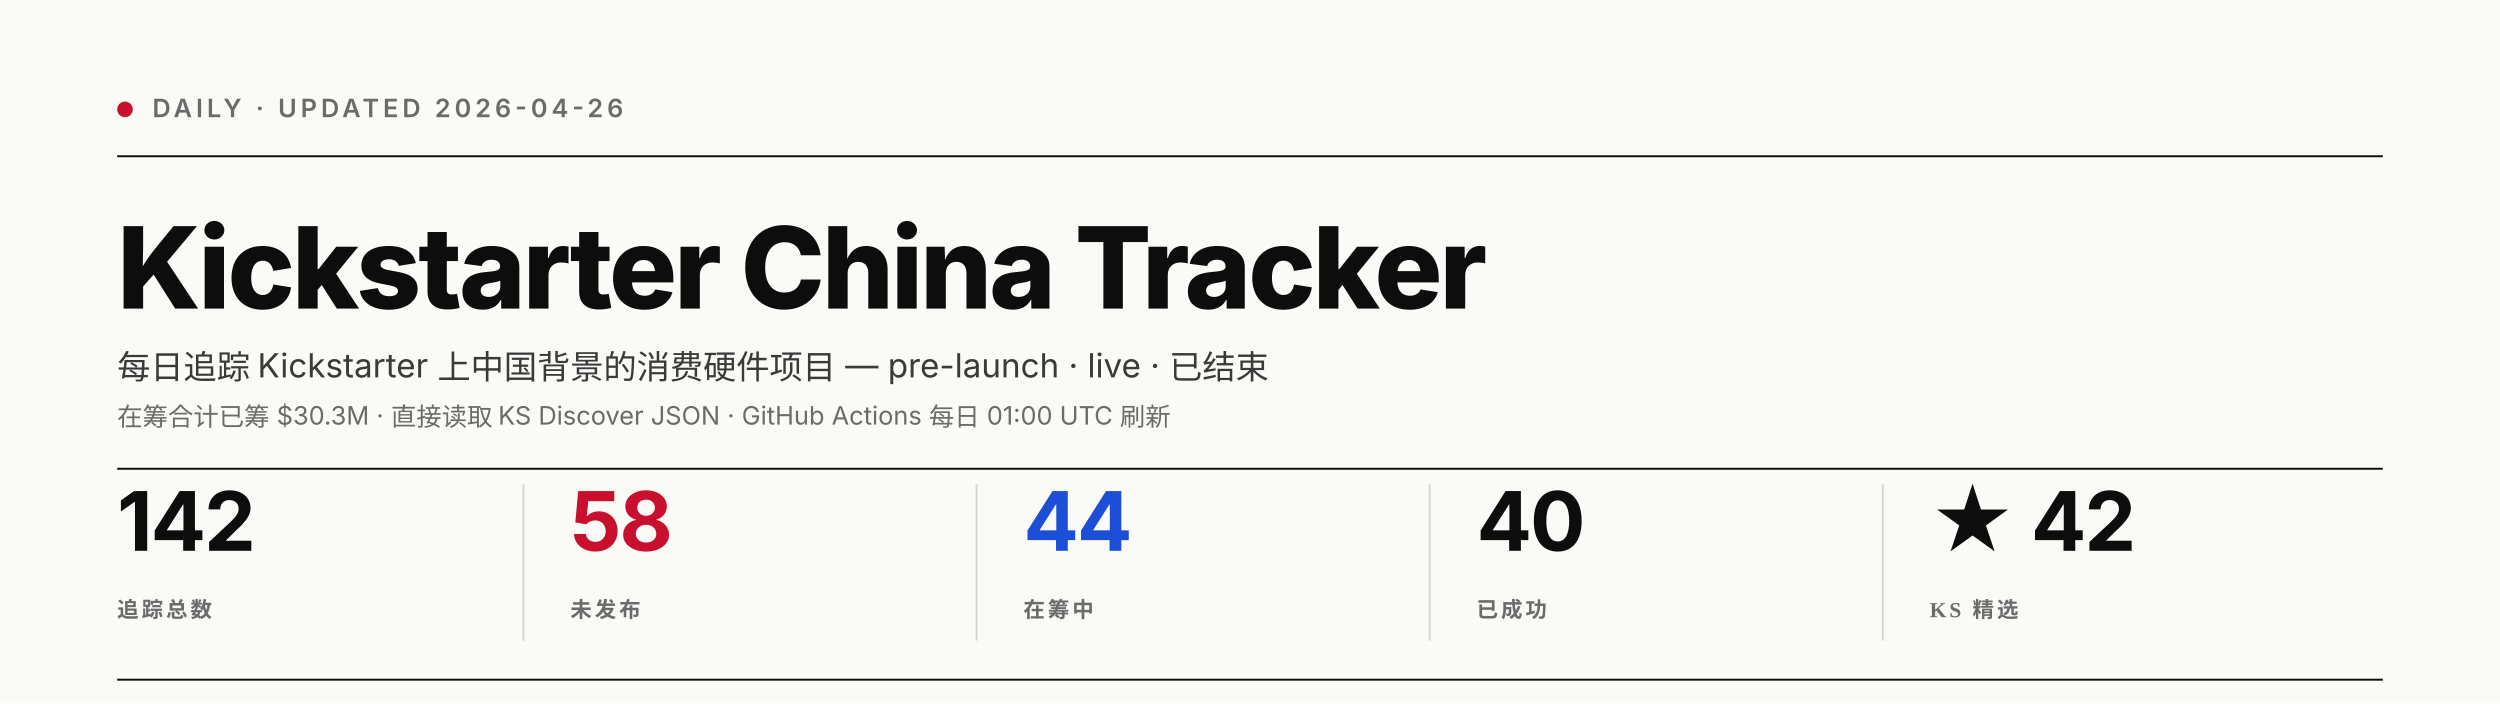
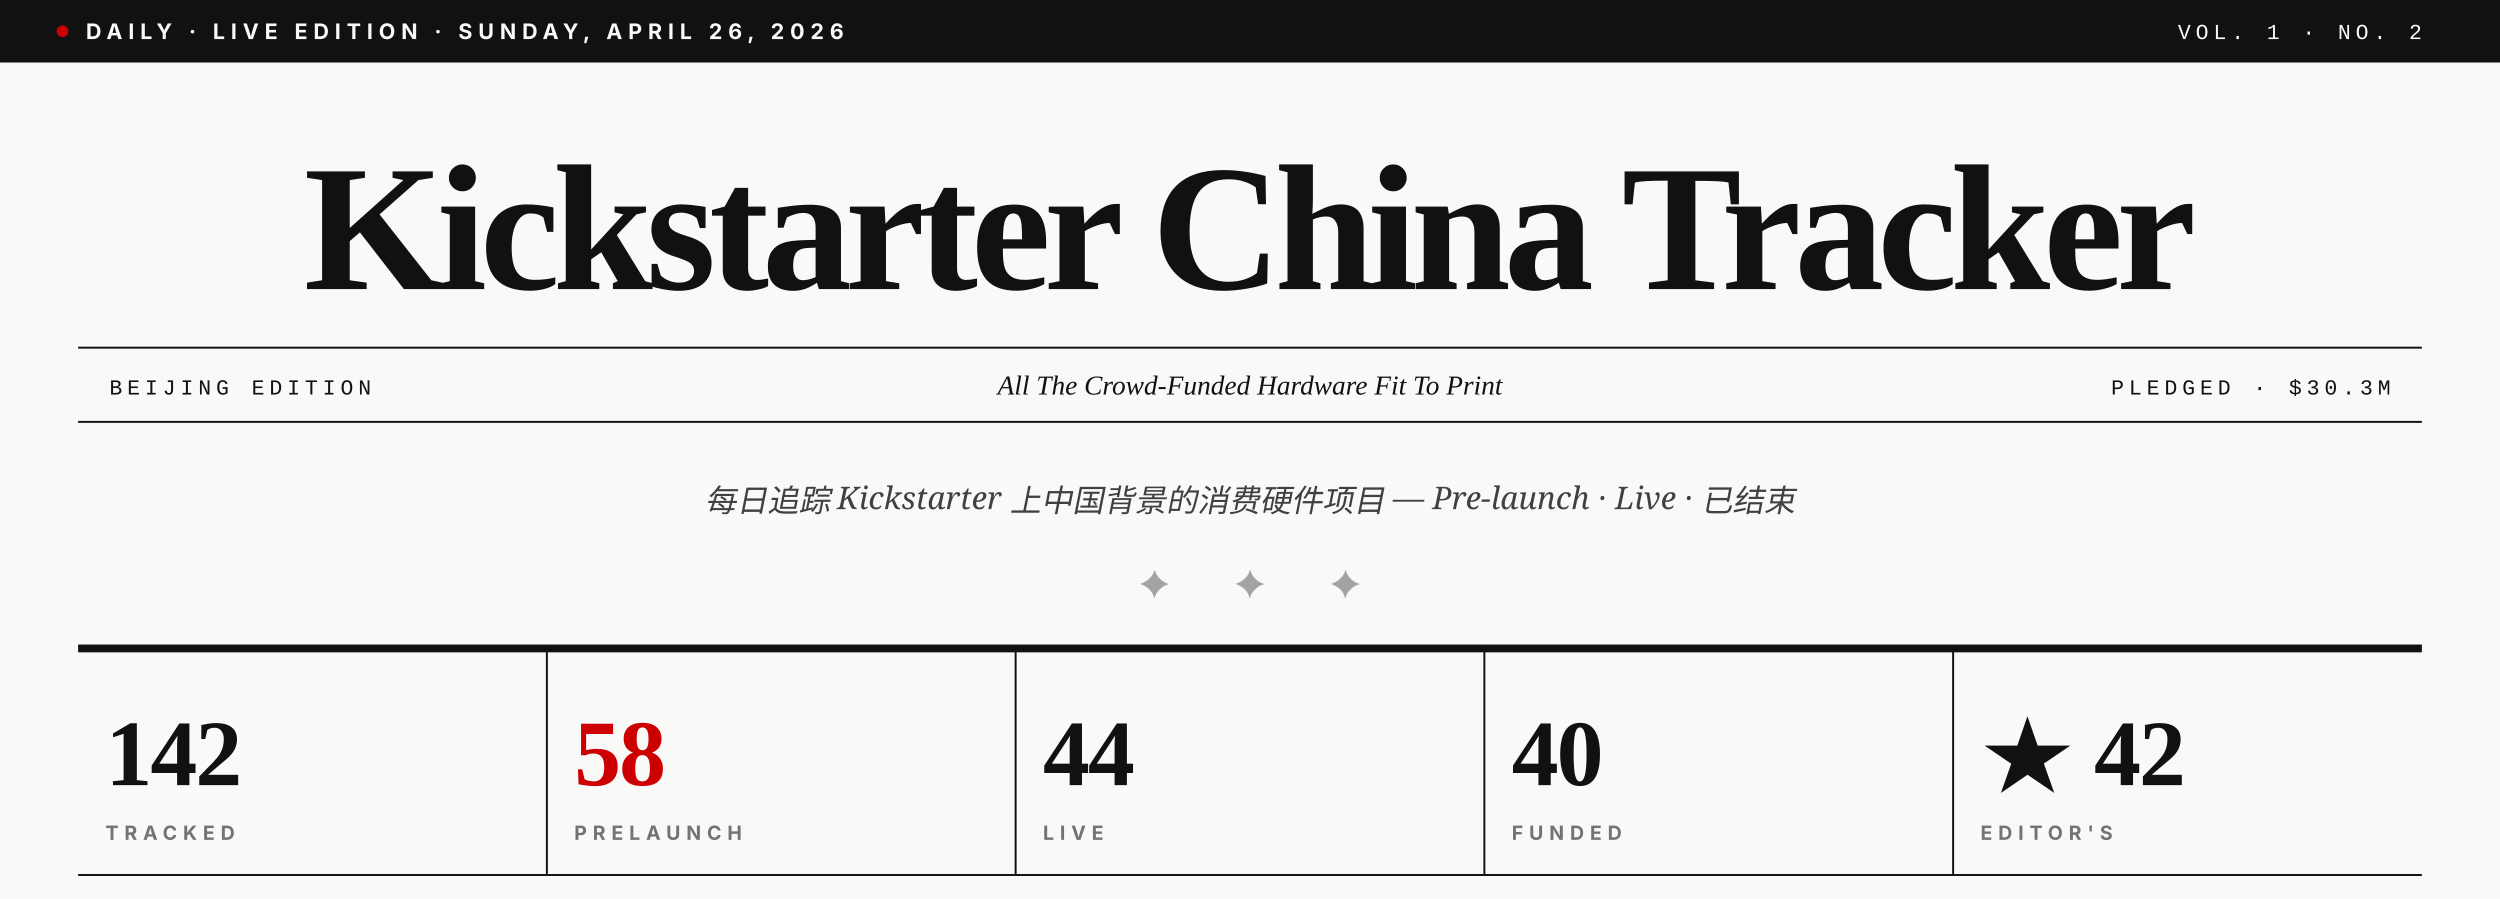
- <svg xmlns="http://www.w3.org/2000/svg" viewBox="0 0 1280 360" role="img" aria-label="Kickstarter China Tracker — 2026-04-26 · 142 projects tracked">
-   <rect width="1280" height="360" fill="#fafaf7" />
-   <circle cx="64" cy="56" r="4" fill="#c8102e" />
-   <text x="78" y="60" font-family="Inter, -apple-system, sans-serif" font-size="13" font-weight="600" fill="#6b6b6b" letter-spacing="2">DAILY · UPDATED 2026-04-26</text>
-   <line x1="60" y1="80" x2="1220" y2="80" stroke="#0d0d0d" stroke-width="1" />
-   <text x="60" y="158" font-family="Inter Tight, Inter, -apple-system, sans-serif" font-size="58" font-weight="800" fill="#0d0d0d" letter-spacing="-1.5">Kickstarter China Tracker</text>
-   <text x="60" y="194" font-family="Inter, -apple-system, sans-serif" font-size="17" fill="#3a3a3a">每日追踪 Kickstarter 上中国背景的消费硬件项目 — pre-launch · live · 已结束</text>
-   <text x="60" y="218" font-family="Inter, -apple-system, sans-serif" font-size="13" fill="#6b6b6b">在筹合计已筹 $30.3M · 直接读取 KS Discover JSON · GitHub Actions 每日 01:00 UTC 刷新</text>
-   <line x1="60" y1="240" x2="1220" y2="240" stroke="#0d0d0d" stroke-width="1" />
-   <text x="60" y="282" font-family="Inter Tight, Inter, -apple-system, sans-serif" font-size="42" font-weight="700" fill="#0d0d0d" letter-spacing="-1">142</text>
-   <text x="60" y="316" font-size="11" font-weight="600" fill="#6b6b6b" letter-spacing="1.5">追踪总数</text>
-   <line x1="268" y1="248" x2="268" y2="328" stroke="#d6d6d1" stroke-width="1" />
-   <text x="292" y="282" font-family="Inter Tight, Inter, -apple-system, sans-serif" font-size="42" font-weight="700" fill="#c8102e" letter-spacing="-1">58</text>
-   <text x="292" y="316" font-size="11" font-weight="600" fill="#6b6b6b" letter-spacing="1.5">未发布</text>
-   <line x1="500" y1="248" x2="500" y2="328" stroke="#d6d6d1" stroke-width="1" />
-   <text x="524" y="282" font-family="Inter Tight, Inter, -apple-system, sans-serif" font-size="42" font-weight="700" fill="#1c4ed8" letter-spacing="-1">44</text>
-   <text x="524" y="316" font-size="11" font-weight="600" fill="#6b6b6b" letter-spacing="1.5">在筹中</text>
-   <line x1="732" y1="248" x2="732" y2="328" stroke="#d6d6d1" stroke-width="1" />
-   <text x="756" y="282" font-family="Inter Tight, Inter, -apple-system, sans-serif" font-size="42" font-weight="700" fill="#0d0d0d" letter-spacing="-1">40</text>
-   <text x="756" y="316" font-size="11" font-weight="600" fill="#6b6b6b" letter-spacing="1.5">已成功</text>
-   <line x1="964" y1="248" x2="964" y2="328" stroke="#d6d6d1" stroke-width="1" />
-   <text x="988" y="282" font-family="Inter Tight, Inter, -apple-system, sans-serif" font-size="42" font-weight="700" fill="#0d0d0d" letter-spacing="-1">★ 42</text>
-   <text x="988" y="316" font-size="11" font-weight="600" fill="#6b6b6b" letter-spacing="1.5">KS 精选</text>
-   <line x1="60" y1="348" x2="1220" y2="348" stroke="#0d0d0d" stroke-width="1" />
+ <svg xmlns="http://www.w3.org/2000/svg" viewBox="0 0 1280 460" role="img" aria-label="Kickstarter China Tracker · Vol. 1 · No. 2">
+   <rect width="1280" height="460" fill="#F9F9F7" />
+   <rect x="0" y="0" width="1280" height="32" fill="#111111" />
+   <circle cx="32" cy="16" r="3" fill="#CC0000" />
+   <text x="44" y="20" font-family="Inter, Helvetica, sans-serif" font-size="11" font-weight="700" fill="#F9F9F7" letter-spacing="3">DAILY · LIVE EDITION · SUNDAY, APRIL 26, 2026</text>
+   <text x="1240" y="20" text-anchor="end" font-family="JetBrains Mono, Courier New, monospace" font-size="11" font-weight="500" fill="#F9F9F7" letter-spacing="2.5">VOL. 1 · NO. 2</text>
+   <text x="640" y="148" text-anchor="middle" font-family="Playfair Display, Times New Roman, serif" font-size="92" font-weight="900" fill="#111111" letter-spacing="-3.5">Kickstarter China Tracker</text>
+   <line x1="40" y1="178" x2="1240" y2="178" stroke="#111111" stroke-width="1" />
+   <line x1="40" y1="216" x2="1240" y2="216" stroke="#111111" stroke-width="1" />
+   <text x="56" y="202" font-family="JetBrains Mono, Courier New, monospace" font-size="11" font-weight="500" fill="#111111" letter-spacing="2.5">BEIJING EDITION</text>
+   <text x="640" y="202" text-anchor="middle" font-family="Playfair Display, Times New Roman, serif" font-size="14" font-style="italic" fill="#111111">All The Crowd-Funded Hardware Fit To Print</text>
+   <text x="1224" y="202" text-anchor="end" font-family="JetBrains Mono, Courier New, monospace" font-size="11" font-weight="500" fill="#111111" letter-spacing="2.5">PLEDGED · $30.3M</text>
+   <text x="640" y="262" text-anchor="middle" font-family="Lora, Georgia, serif" font-size="16" font-style="italic" fill="#404040">每日追踪 Kickstarter 上中国背景的消费硬件项目 — Pre-launch · Live · 已结束</text>
+   <text x="640" y="306" text-anchor="middle" font-family="Playfair Display, Times New Roman, serif" font-size="20" fill="#A3A3A3" letter-spacing="14">✦  ✦  ✦</text>
+   <line x1="40" y1="332" x2="1240" y2="332" stroke="#111111" stroke-width="4" />
+   <text x="54" y="402" font-family="Playfair Display, Times New Roman, serif" font-size="48" font-weight="900" fill="#111111" letter-spacing="-1">142</text>
+   <text x="54" y="430" font-family="Inter, Helvetica, sans-serif" font-size="10" font-weight="700" fill="#737373" letter-spacing="3">TRACKED</text>
+   <line x1="280" y1="332" x2="280" y2="448" stroke="#111111" stroke-width="1" />
+   <text x="294" y="402" font-family="Playfair Display, Times New Roman, serif" font-size="48" font-weight="900" fill="#CC0000" letter-spacing="-1">58</text>
+   <text x="294" y="430" font-family="Inter, Helvetica, sans-serif" font-size="10" font-weight="700" fill="#737373" letter-spacing="3">PRELAUNCH</text>
+   <line x1="520" y1="332" x2="520" y2="448" stroke="#111111" stroke-width="1" />
+   <text x="534" y="402" font-family="Playfair Display, Times New Roman, serif" font-size="48" font-weight="900" fill="#111111" letter-spacing="-1">44</text>
+   <text x="534" y="430" font-family="Inter, Helvetica, sans-serif" font-size="10" font-weight="700" fill="#737373" letter-spacing="3">LIVE</text>
+   <line x1="760" y1="332" x2="760" y2="448" stroke="#111111" stroke-width="1" />
+   <text x="774" y="402" font-family="Playfair Display, Times New Roman, serif" font-size="48" font-weight="900" fill="#111111" letter-spacing="-1">40</text>
+   <text x="774" y="430" font-family="Inter, Helvetica, sans-serif" font-size="10" font-weight="700" fill="#737373" letter-spacing="3">FUNDED</text>
+   <line x1="1000" y1="332" x2="1000" y2="448" stroke="#111111" stroke-width="1" />
+   <text x="1014" y="402" font-family="Playfair Display, Times New Roman, serif" font-size="48" font-weight="900" fill="#111111" letter-spacing="-1">★ 42</text>
+   <text x="1014" y="430" font-family="Inter, Helvetica, sans-serif" font-size="10" font-weight="700" fill="#737373" letter-spacing="3">EDITOR'S</text>
+   <line x1="40" y1="448" x2="1240" y2="448" stroke="#111111" stroke-width="1" />
</svg>
